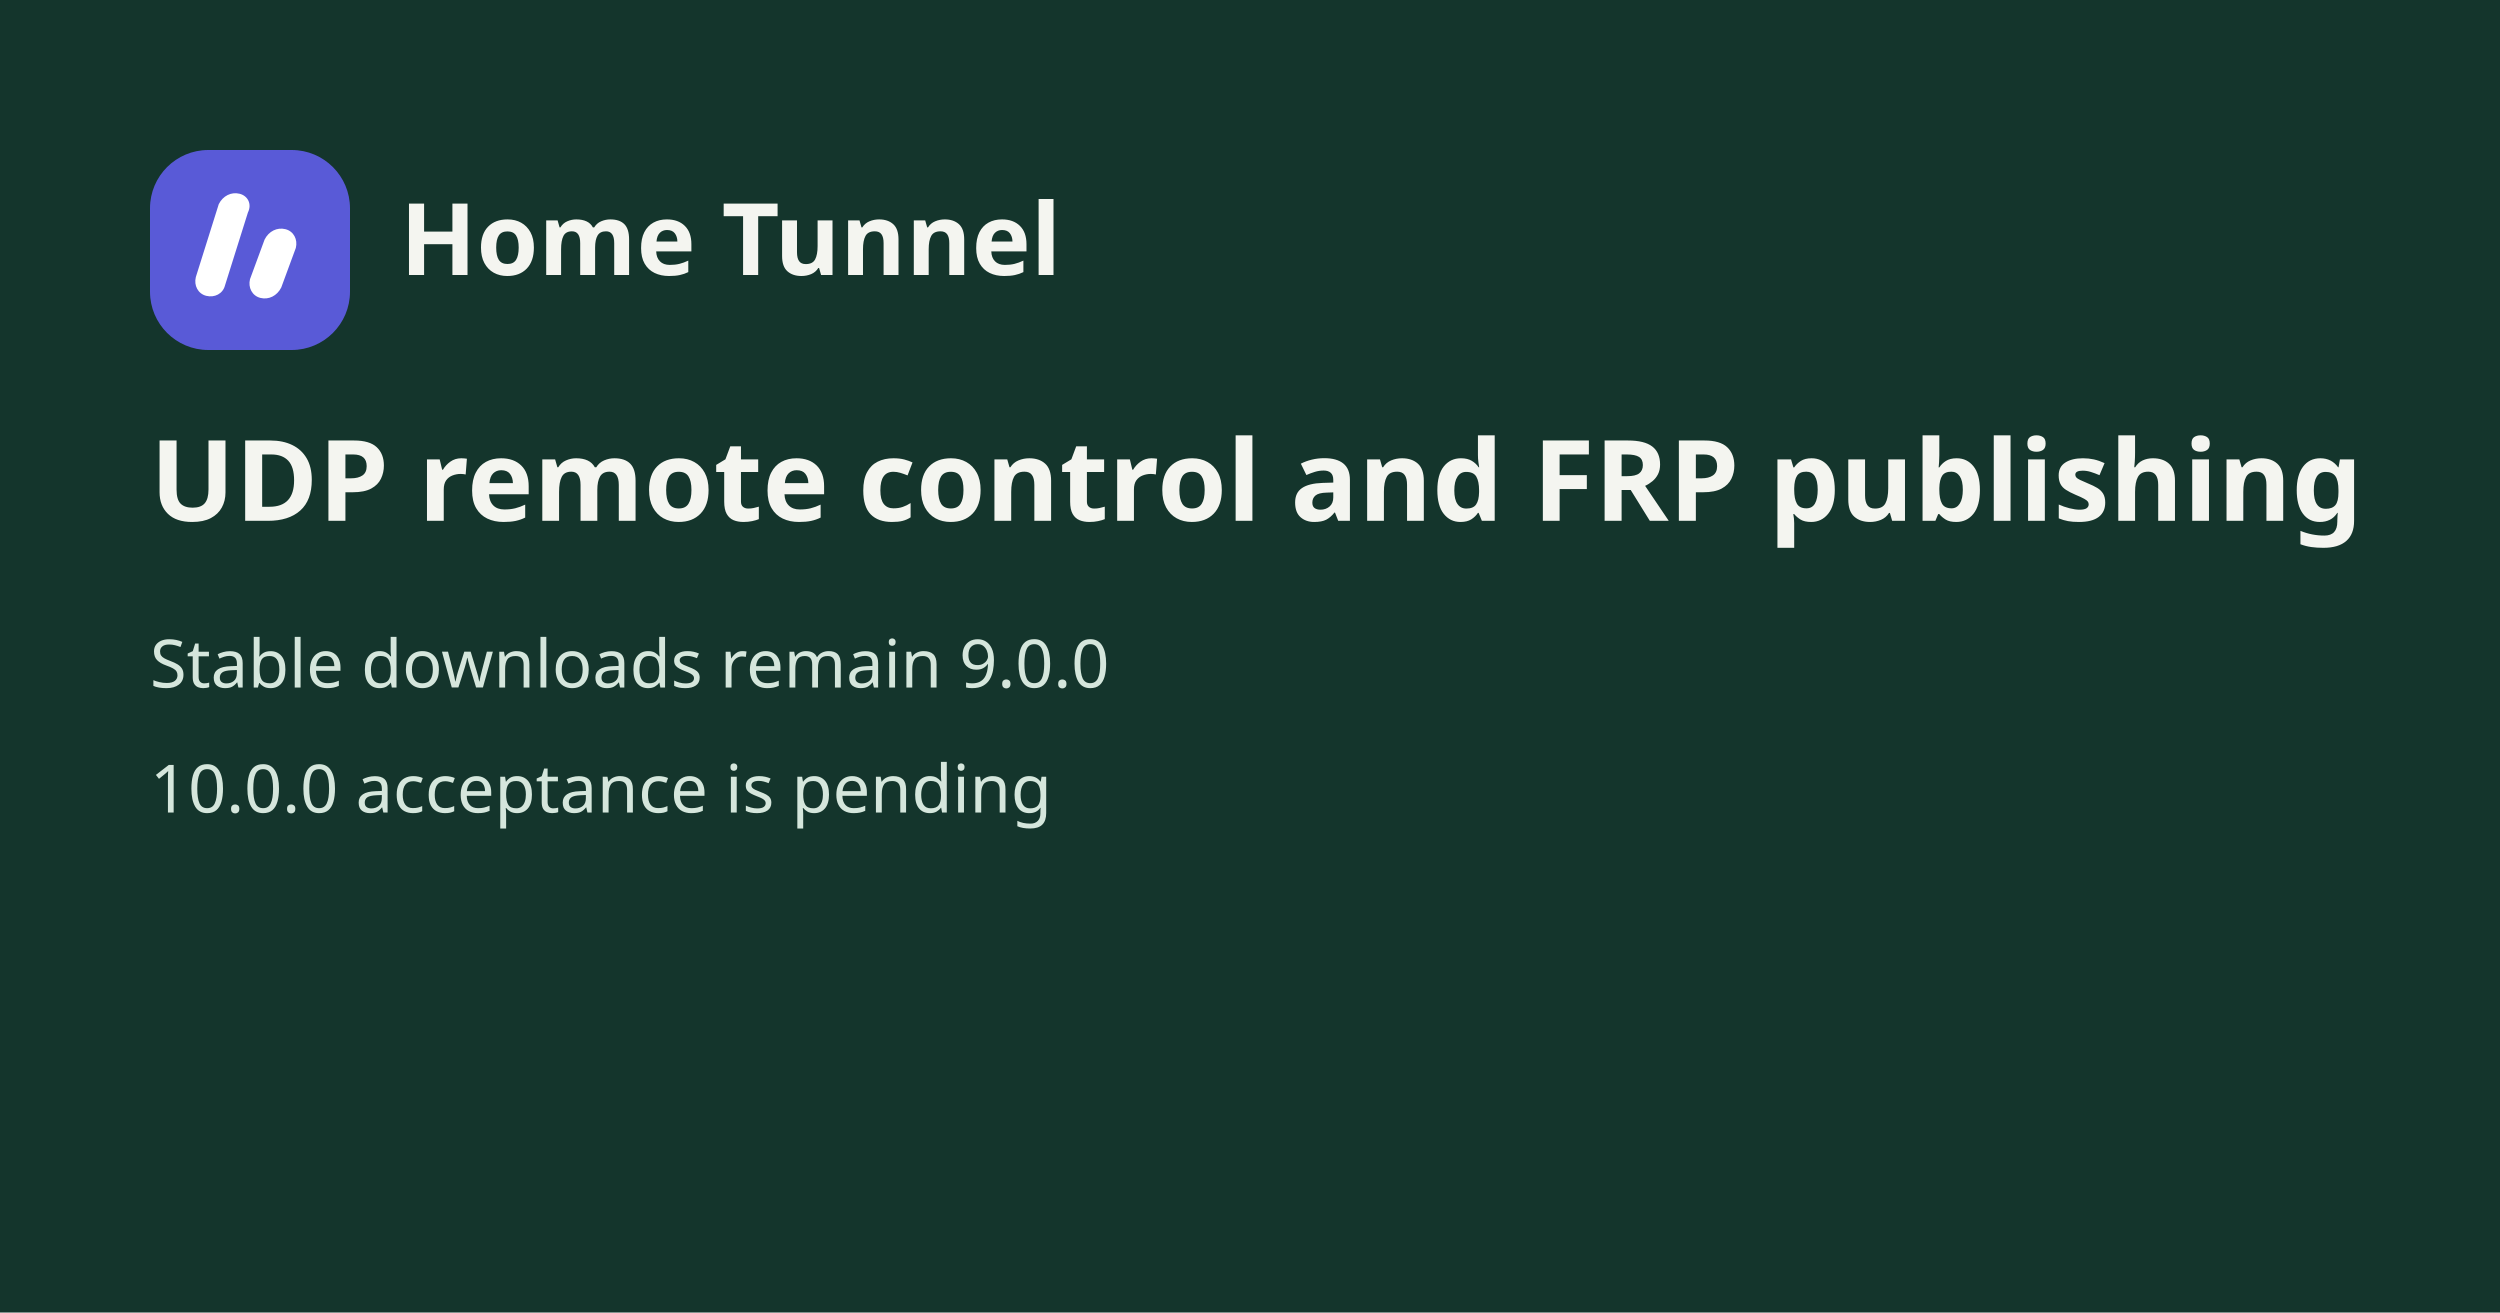
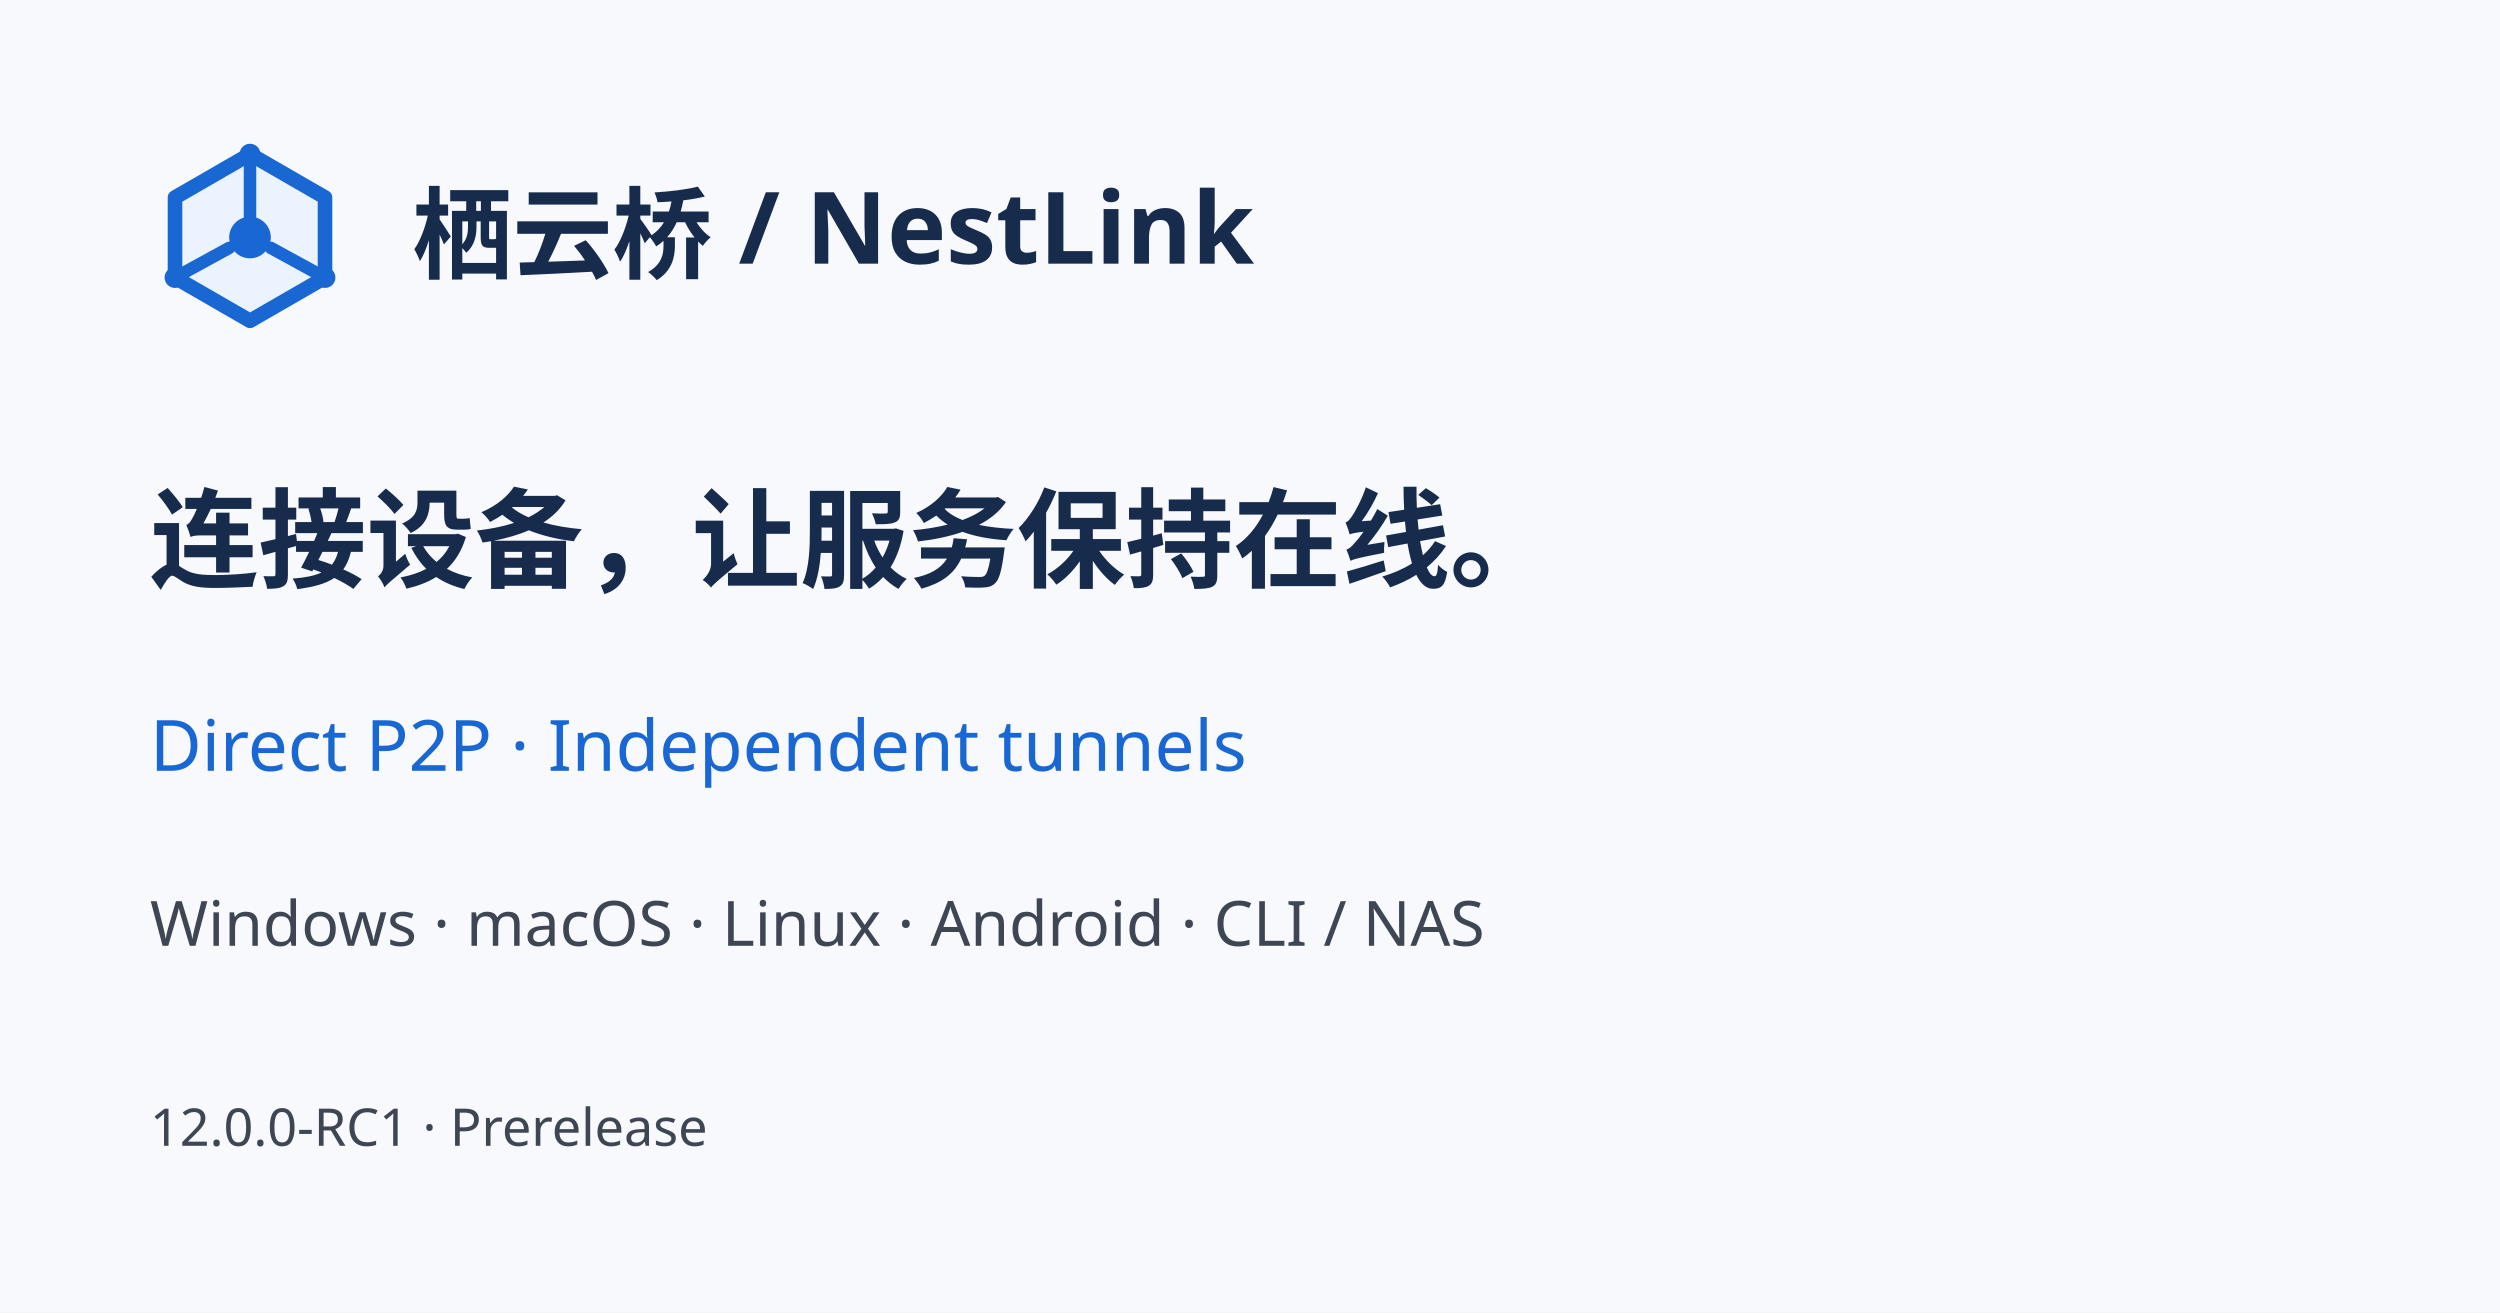
<svg xmlns="http://www.w3.org/2000/svg" width="1200" height="630" viewBox="0 0 1200 630" role="img">
-   <rect width="1200" height="630" fill="#14352c" />
-   <rect x="72" y="72" width="96" height="96" rx="28" fill="#595AD7" />
-   <path d="M105 98c2-4 6-6 10-5 4 1 6 5 4 9l-11 35c-1 4-5 6-9 5-4-1-6-5-5-9l11-35Zm22 17c2-4 6-6 10-5 4 1 6 5 5 9l-7 19c-2 4-6 6-10 5-4-1-6-5-5-9l7-19Z" fill="#fff" />
-   <text x="192" y="132" fill="#f4f5f0" font-family="Segoe UI, sans-serif" font-size="48" font-weight="700">Home Tunnel</text>
-   <text x="72" y="250" fill="#f4f5f0" font-family="Segoe UI, sans-serif" font-size="54" font-weight="700">UDP remote control and FRP publishing</text>
-   <text x="72" y="330" fill="#d5e6dc" font-family="Segoe UI, sans-serif" font-size="32">Stable downloads remain 9.0.0</text>
-   <text x="72" y="390" fill="#d5e6dc" font-family="Segoe UI, sans-serif" font-size="32">10.0.0 acceptance is pending</text>
+   <rect width="1200" height="630" fill="#f7f9fc" />
+   <svg viewBox="0 0 48 48" x="72" y="66" width="96" height="96" fill="none">
+     <polygon points="24,4 42,14.39 42,33.61 24,44 6,33.61 6,14.39" stroke="#1967D2" stroke-width="3.5" stroke-linejoin="round" fill="#EBF3FE" />
+     <circle cx="24" cy="24" r="5" fill="#1967D2" />
+     <line x1="24" y1="4" x2="24" y2="19" stroke="#1967D2" stroke-width="3" stroke-linecap="round" />
+     <line x1="42" y1="33.61" x2="29" y2="26.5" stroke="#1967D2" stroke-width="3" stroke-linecap="round" />
+     <line x1="6" y1="33.61" x2="19" y2="26.5" stroke="#1967D2" stroke-width="3" stroke-linecap="round" />
+     <circle cx="24" cy="4" r="2.5" fill="#1967D2" />
+     <circle cx="42" cy="33.61" r="2.5" fill="#1967D2" />
+     <circle cx="6" cy="33.61" r="2.5" fill="#1967D2" />
+   </svg>
+   <text x="198" y="130" fill="#172b4d" font-family="Segoe UI, Microsoft YaHei, sans-serif" font-size="48" font-weight="700">栖云桥 / NestLink</text>
+   <text x="72" y="278" fill="#172b4d" font-family="Segoe UI, Microsoft YaHei, sans-serif" font-size="52" font-weight="700">连接设备，让服务保持在线。</text>
+   <text x="72" y="370" fill="#1967d2" font-family="Segoe UI, sans-serif" font-size="34">Direct P2P · Independent tunnels</text>
+   <text x="72" y="454" fill="#3e4654" font-family="Segoe UI, sans-serif" font-size="30">Windows · macOS · Linux · Android · CLI / NAS</text>
+   <text x="72" y="550" fill="#3e4654" font-family="Segoe UI, sans-serif" font-size="25">12.0.0-RC1 · Prerelease</text>
</svg>
